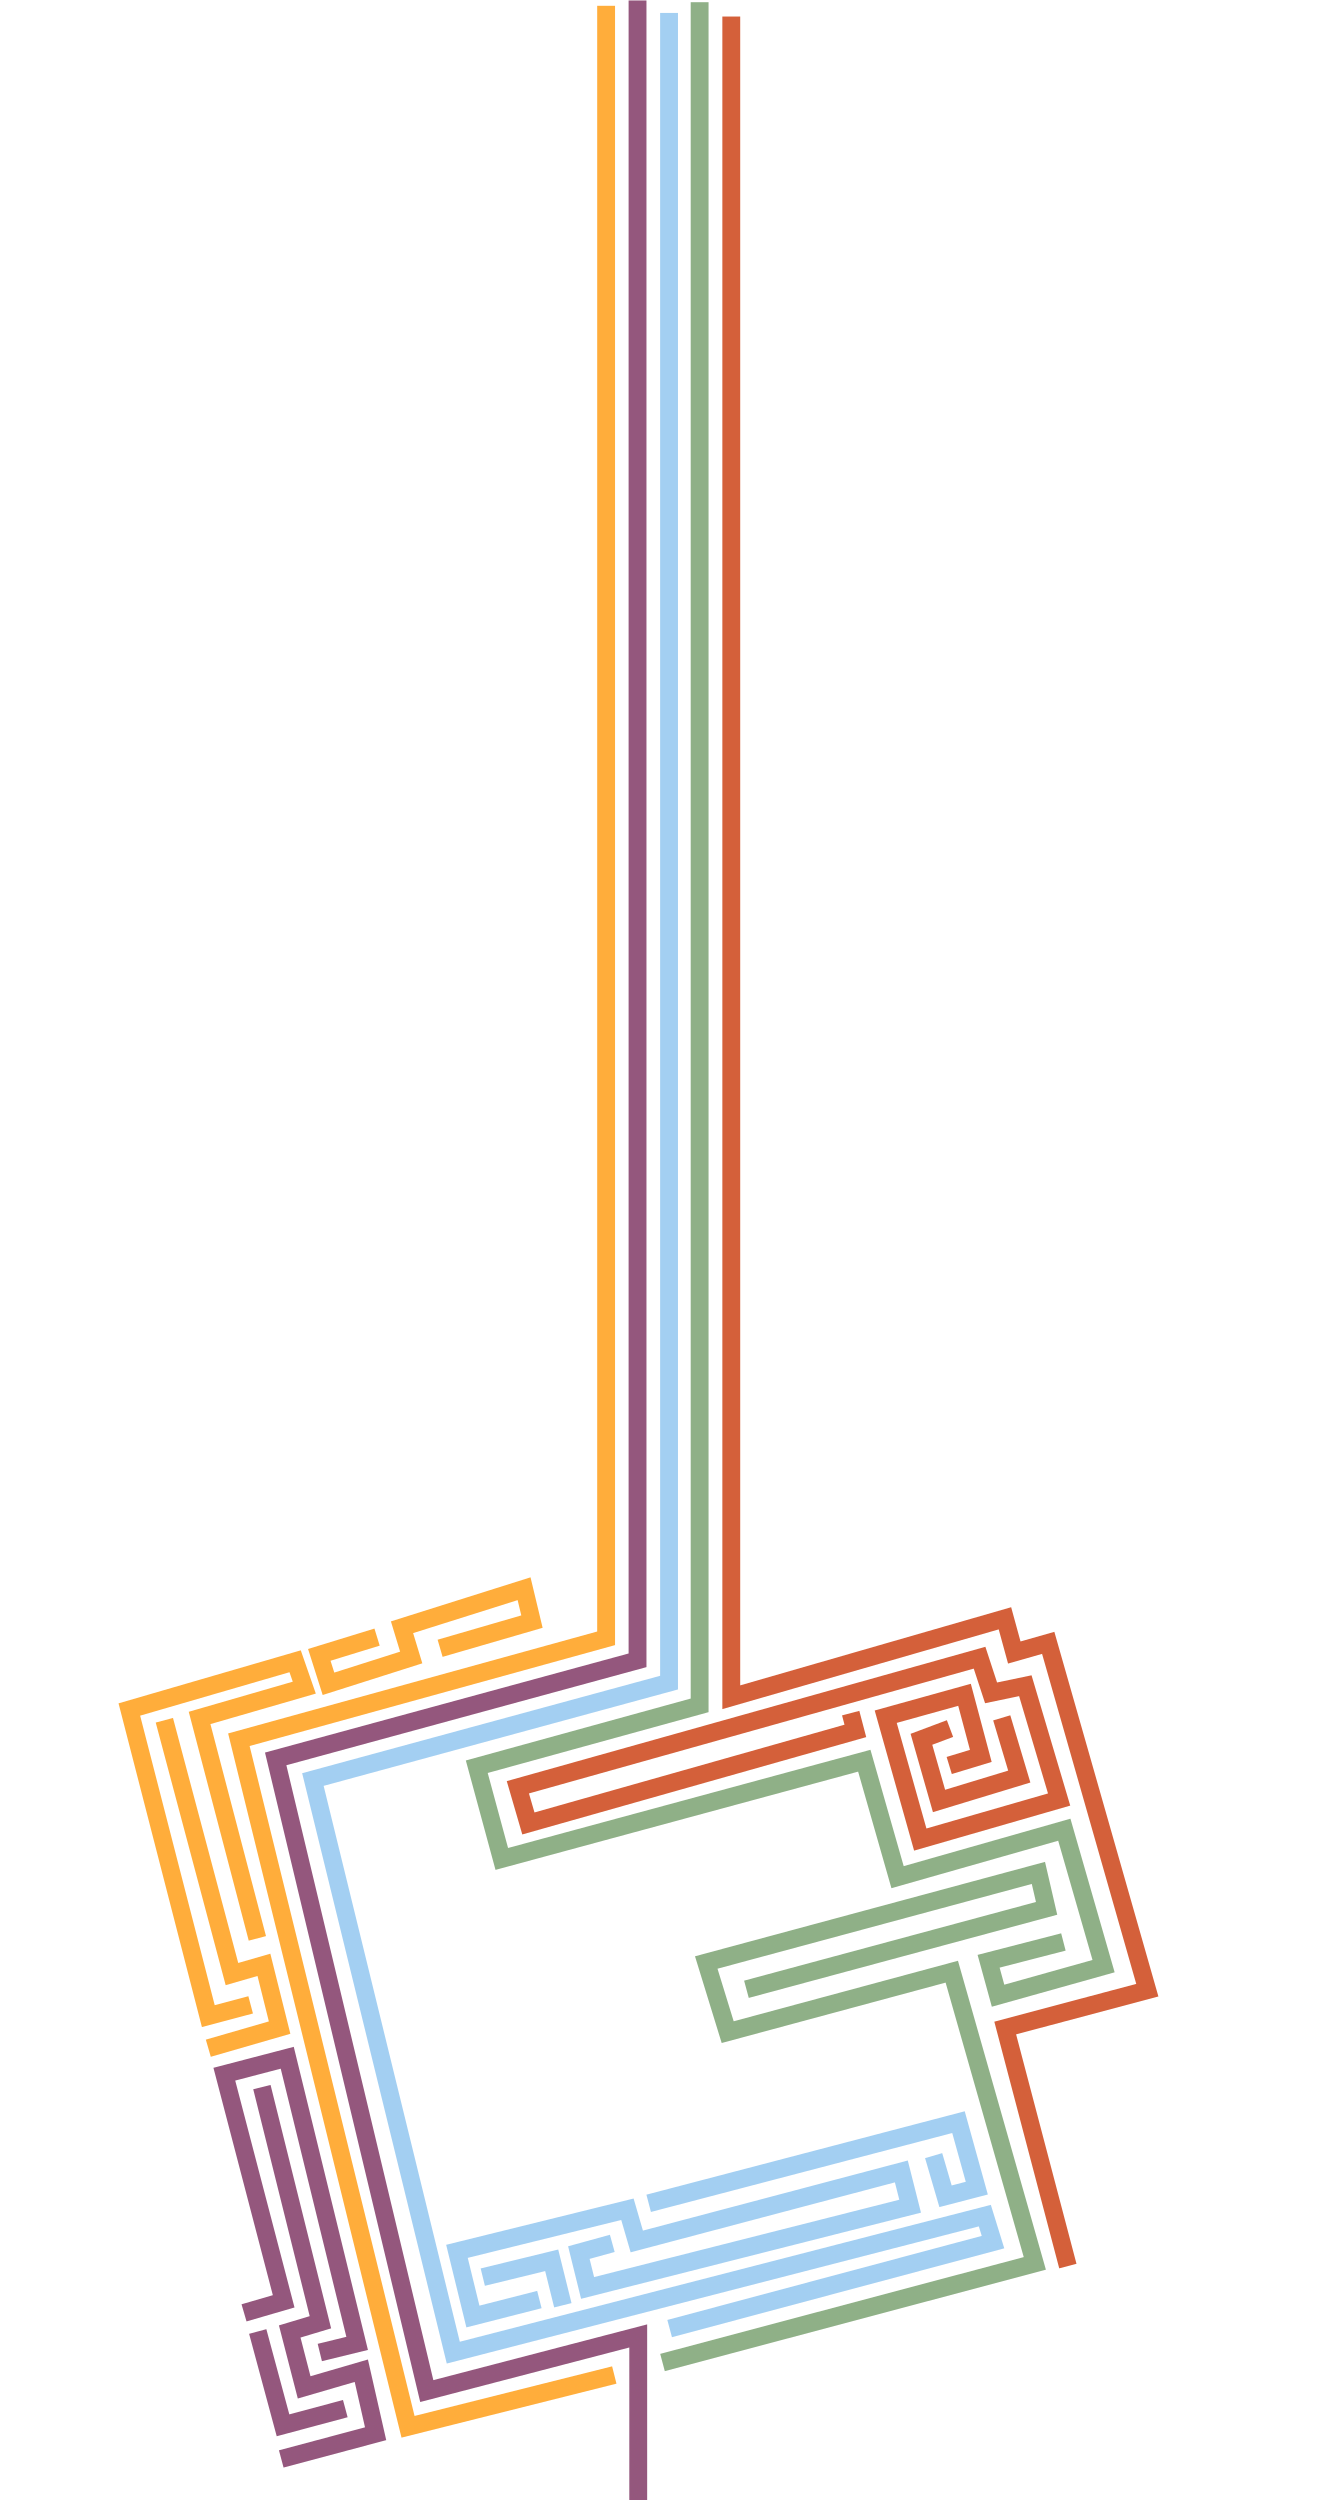
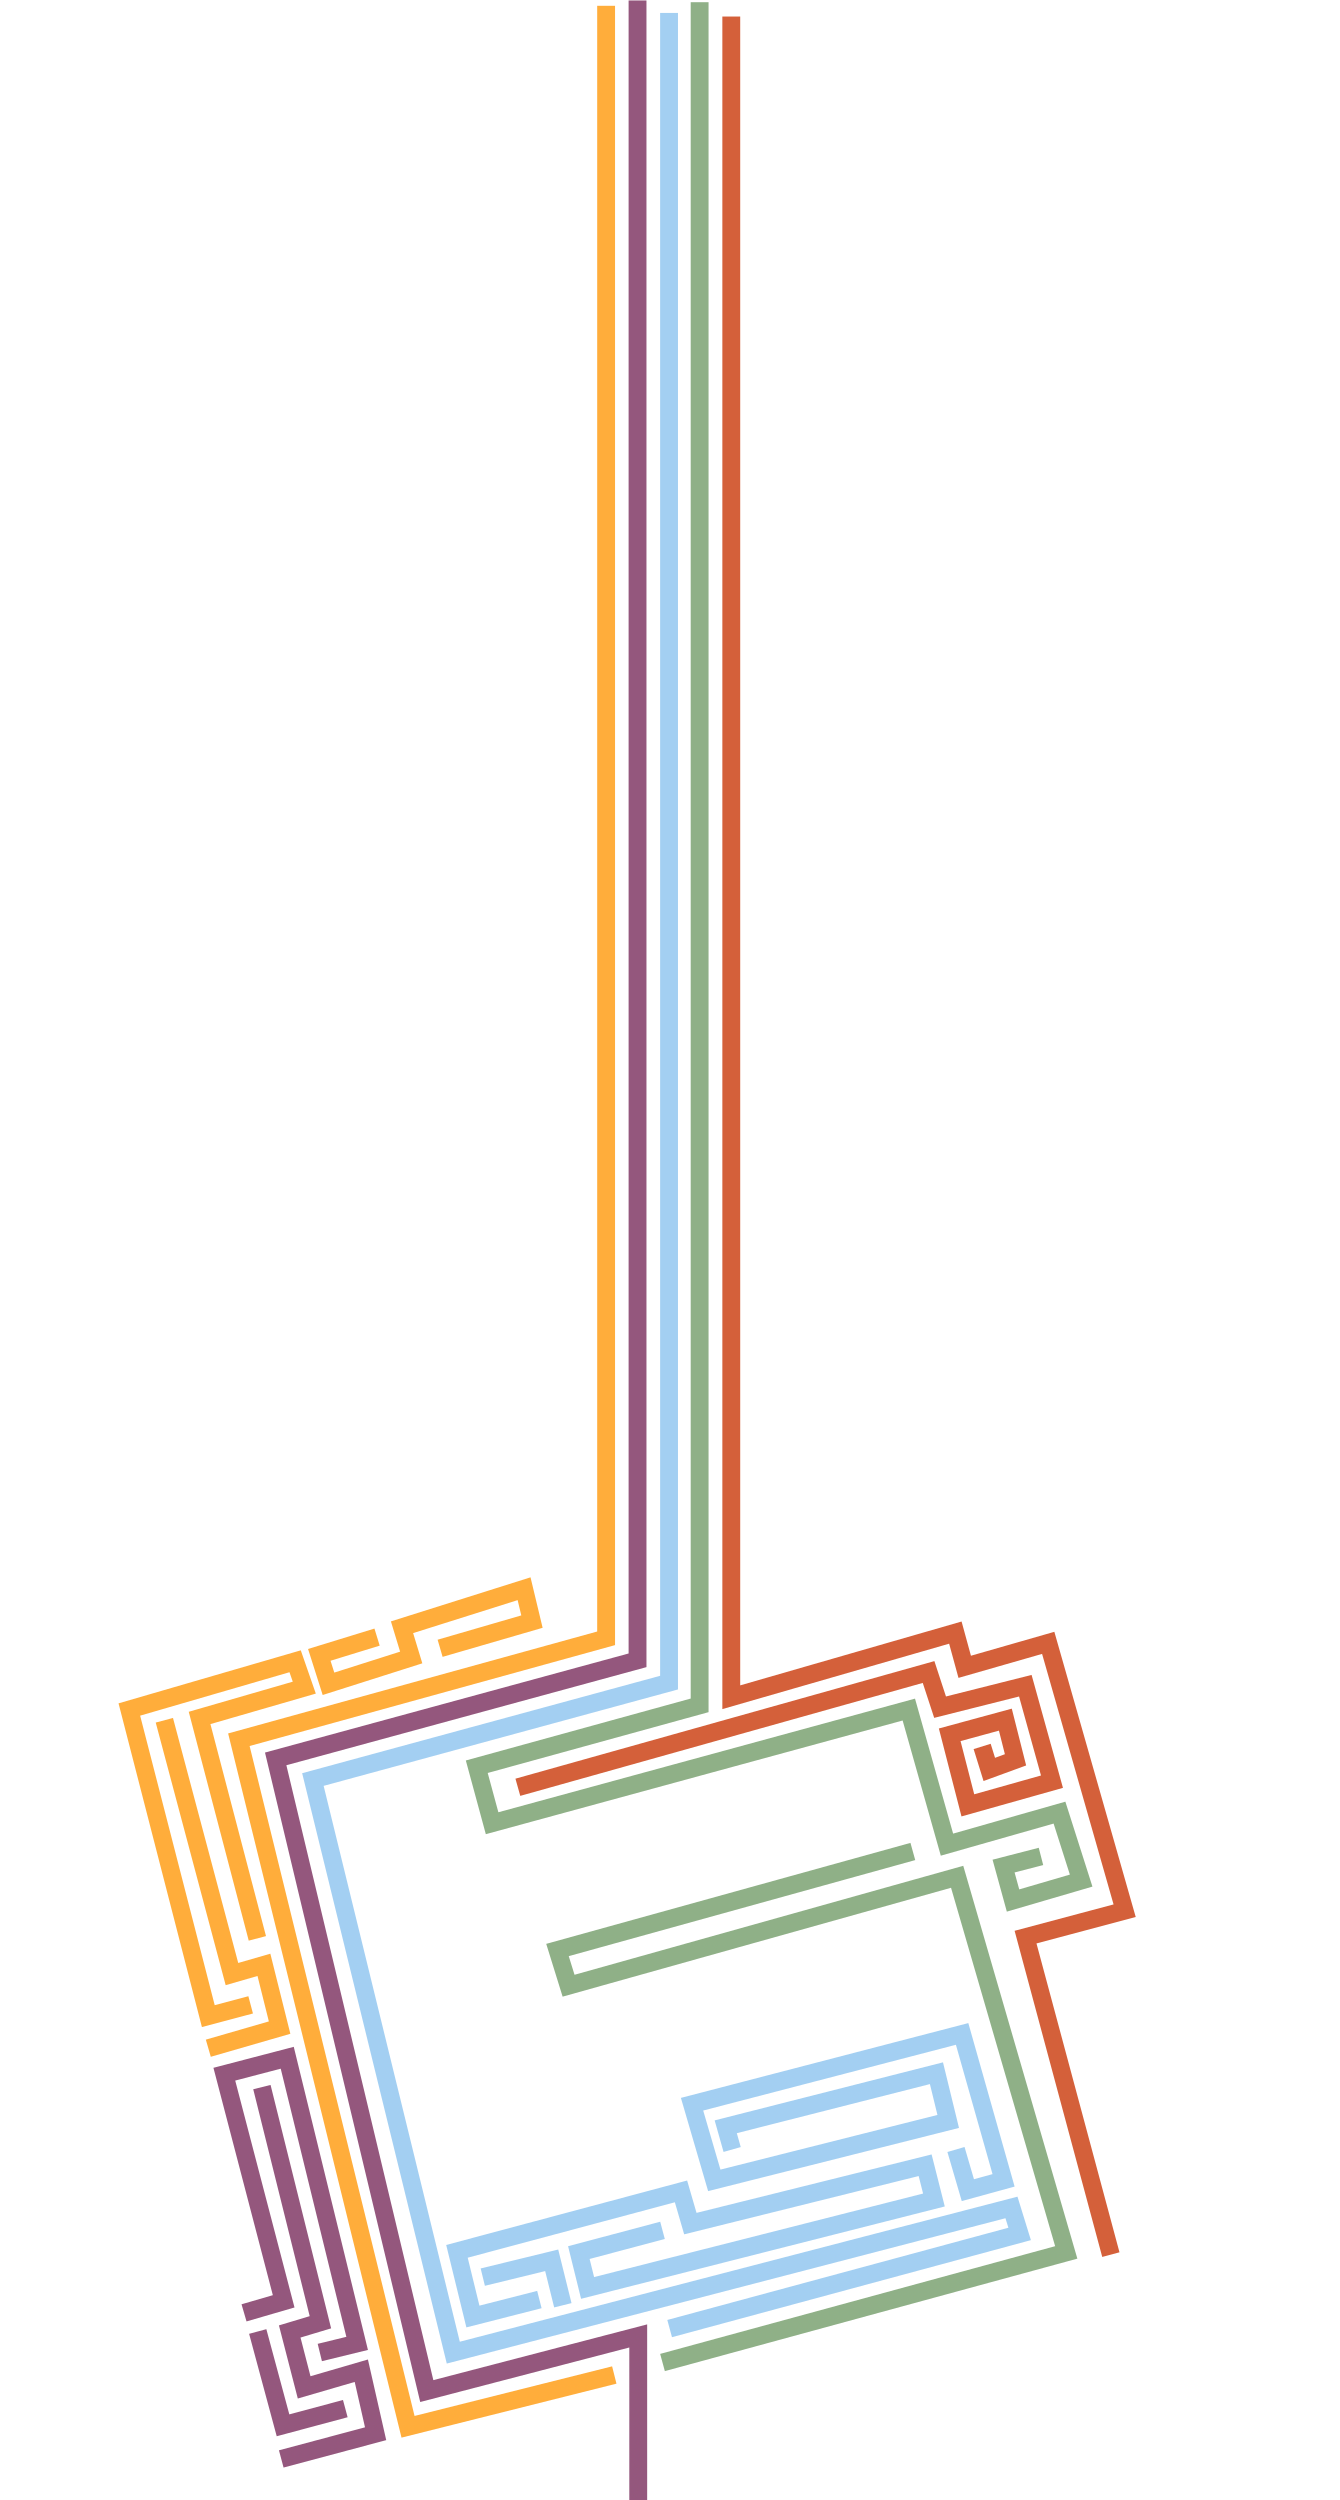
<svg xmlns="http://www.w3.org/2000/svg" width="375" height="700" viewBox="0 0 375 700" fill="none">
  <path d="M178.51 0.125V464.884L77.191 492.49L119.5 669.5L178.704 654.062V700" stroke="#94577D" stroke-width="5" />
  <path d="M73.332 584.386L89.714 650.232L81.122 652.813L85.16 668.465L101.166 663.801L105.172 681.443L78.75 688.5M72.164 652.818L79.244 679.088L96.683 674.411M89.547 658.701L100.001 656.149L80.427 576.171L62.812 580.772L79.427 644.37L68.327 647.601" stroke="#94577D" stroke-width="5" />
-   <path d="M187.333 3.625V471.135L87.611 498.268L126.92 658.738L275.75 620.375L278.041 627.79L187.5 652" stroke="#A3CFF2" stroke-width="5" />
-   <path d="M181.627 616.93L268.375 594.199L273.503 612.681L264.746 614.957L261.419 603.574M157.595 645.477L154.474 632.884L135.178 637.596M151.028 643.873L132.413 648.626L127.947 630.374L175.678 618.591L178.298 627.61L252.375 608L254.838 617.732L164.523 640.621L162.077 630.724L171.439 628.147" stroke="#A3CFF2" stroke-width="5" />
-   <path d="M195.896 0.625V477.5L133.495 494.682L140.5 520.5L242.001 493L251.318 525.606L298.008 512.318L309 550.519L279.458 558.798L276.807 549.152L297.751 543.75" stroke="#8FB087" stroke-width="5" />
-   <path d="M204.758 4.625V475.227L281.381 453.124L284 462.703L293.5 460L321.25 557.25L281.459 567.847L299 634.5" stroke="#D4603A" stroke-width="5" />
-   <path d="M238.192 479.675L239.5 484.655L147.947 510.567L145 500.439L274.277 464.157L277.5 474L287.09 472L296.552 503.868L257.673 515.076L248 480.675L270.066 474.546L274.624 491.65L265.78 494.337M280.486 481L285.395 497.439L262.927 504.269L258 487L266 484" stroke="#D4603A" stroke-width="5" />
-   <path d="M209 556.999L293.045 534.338L290.75 524.413L197.75 549.499L203.75 568.999L266.5 552.074L289.75 633.749L185.5 661.5" stroke="#8FB087" stroke-width="5" />
+   <path d="M187.333 3.625V471.135L87.611 498.268L126.92 658.738L283.209 618.085L285.5 625.5L187.5 652" stroke="#A3CFF2" stroke-width="5" />
+   <path d="M267.673 601.859L271 613.243L281 610.501L269.391 569.5L193.773 589.18L200 610.501L265.5 594L262.205 580.5L203.205 595.5L205 601.859M157.595 645.477L154.474 632.885L135.178 637.596M151.028 643.873L132.413 648.626L127.947 630.374L190.678 613.591L193.298 622.61L259.037 606.268L261.5 616L164.523 640.621L162.077 630.725L185.5 624.5" stroke="#A3CFF2" stroke-width="5" />
+   <path d="M195.896 0.625V477.5L133.495 494.682L137.787 510.5L254.469 478.679L265.149 516.5L296.656 507.533L302.721 526.568L283.65 532.146L281 522.5L291.472 519.799" stroke="#8FB087" stroke-width="5" />
+   <path d="M204.758 4.625V475.227L267.5 457.128L270.119 466.707L293.5 460L314.901 535L287.151 542.391L311.041 631.293" stroke="#D4603A" stroke-width="5" />
+   <path d="M145 500.438L260 468.164L263.223 478.007L287.09 471.999L294.552 498.868L271 505.5L265.916 485.74L281.5 481.5L284.344 492.752L277 495.438L275 489" stroke="#D4603A" stroke-width="5" />
+   <path d="M255.595 518.414L156.095 546L159.201 556L268 525.5L298.549 630.675L185.5 661.5" stroke="#8FB087" stroke-width="5" />
  <path d="M169.712 1.625V458.728L66.883 487.123L114.25 679.5L172 665" stroke="#FFAD3B" stroke-width="5" />
  <path d="M58.326 573.5L78.289 567.728L73.898 550.154L64.946 552.739L46.02 481.672M72.062 542.745L55.883 481.024L85.201 472.538L82.636 465.158L36.215 478.661L58.326 564.512L70.184 561.359M123.229 461.521L148.947 454.048L146.741 444.843L112.566 455.629L115.14 464.098L91.976 471.463L89.402 463.362L105.58 458.391" stroke="#FFAD3B" stroke-width="5" />
</svg>
